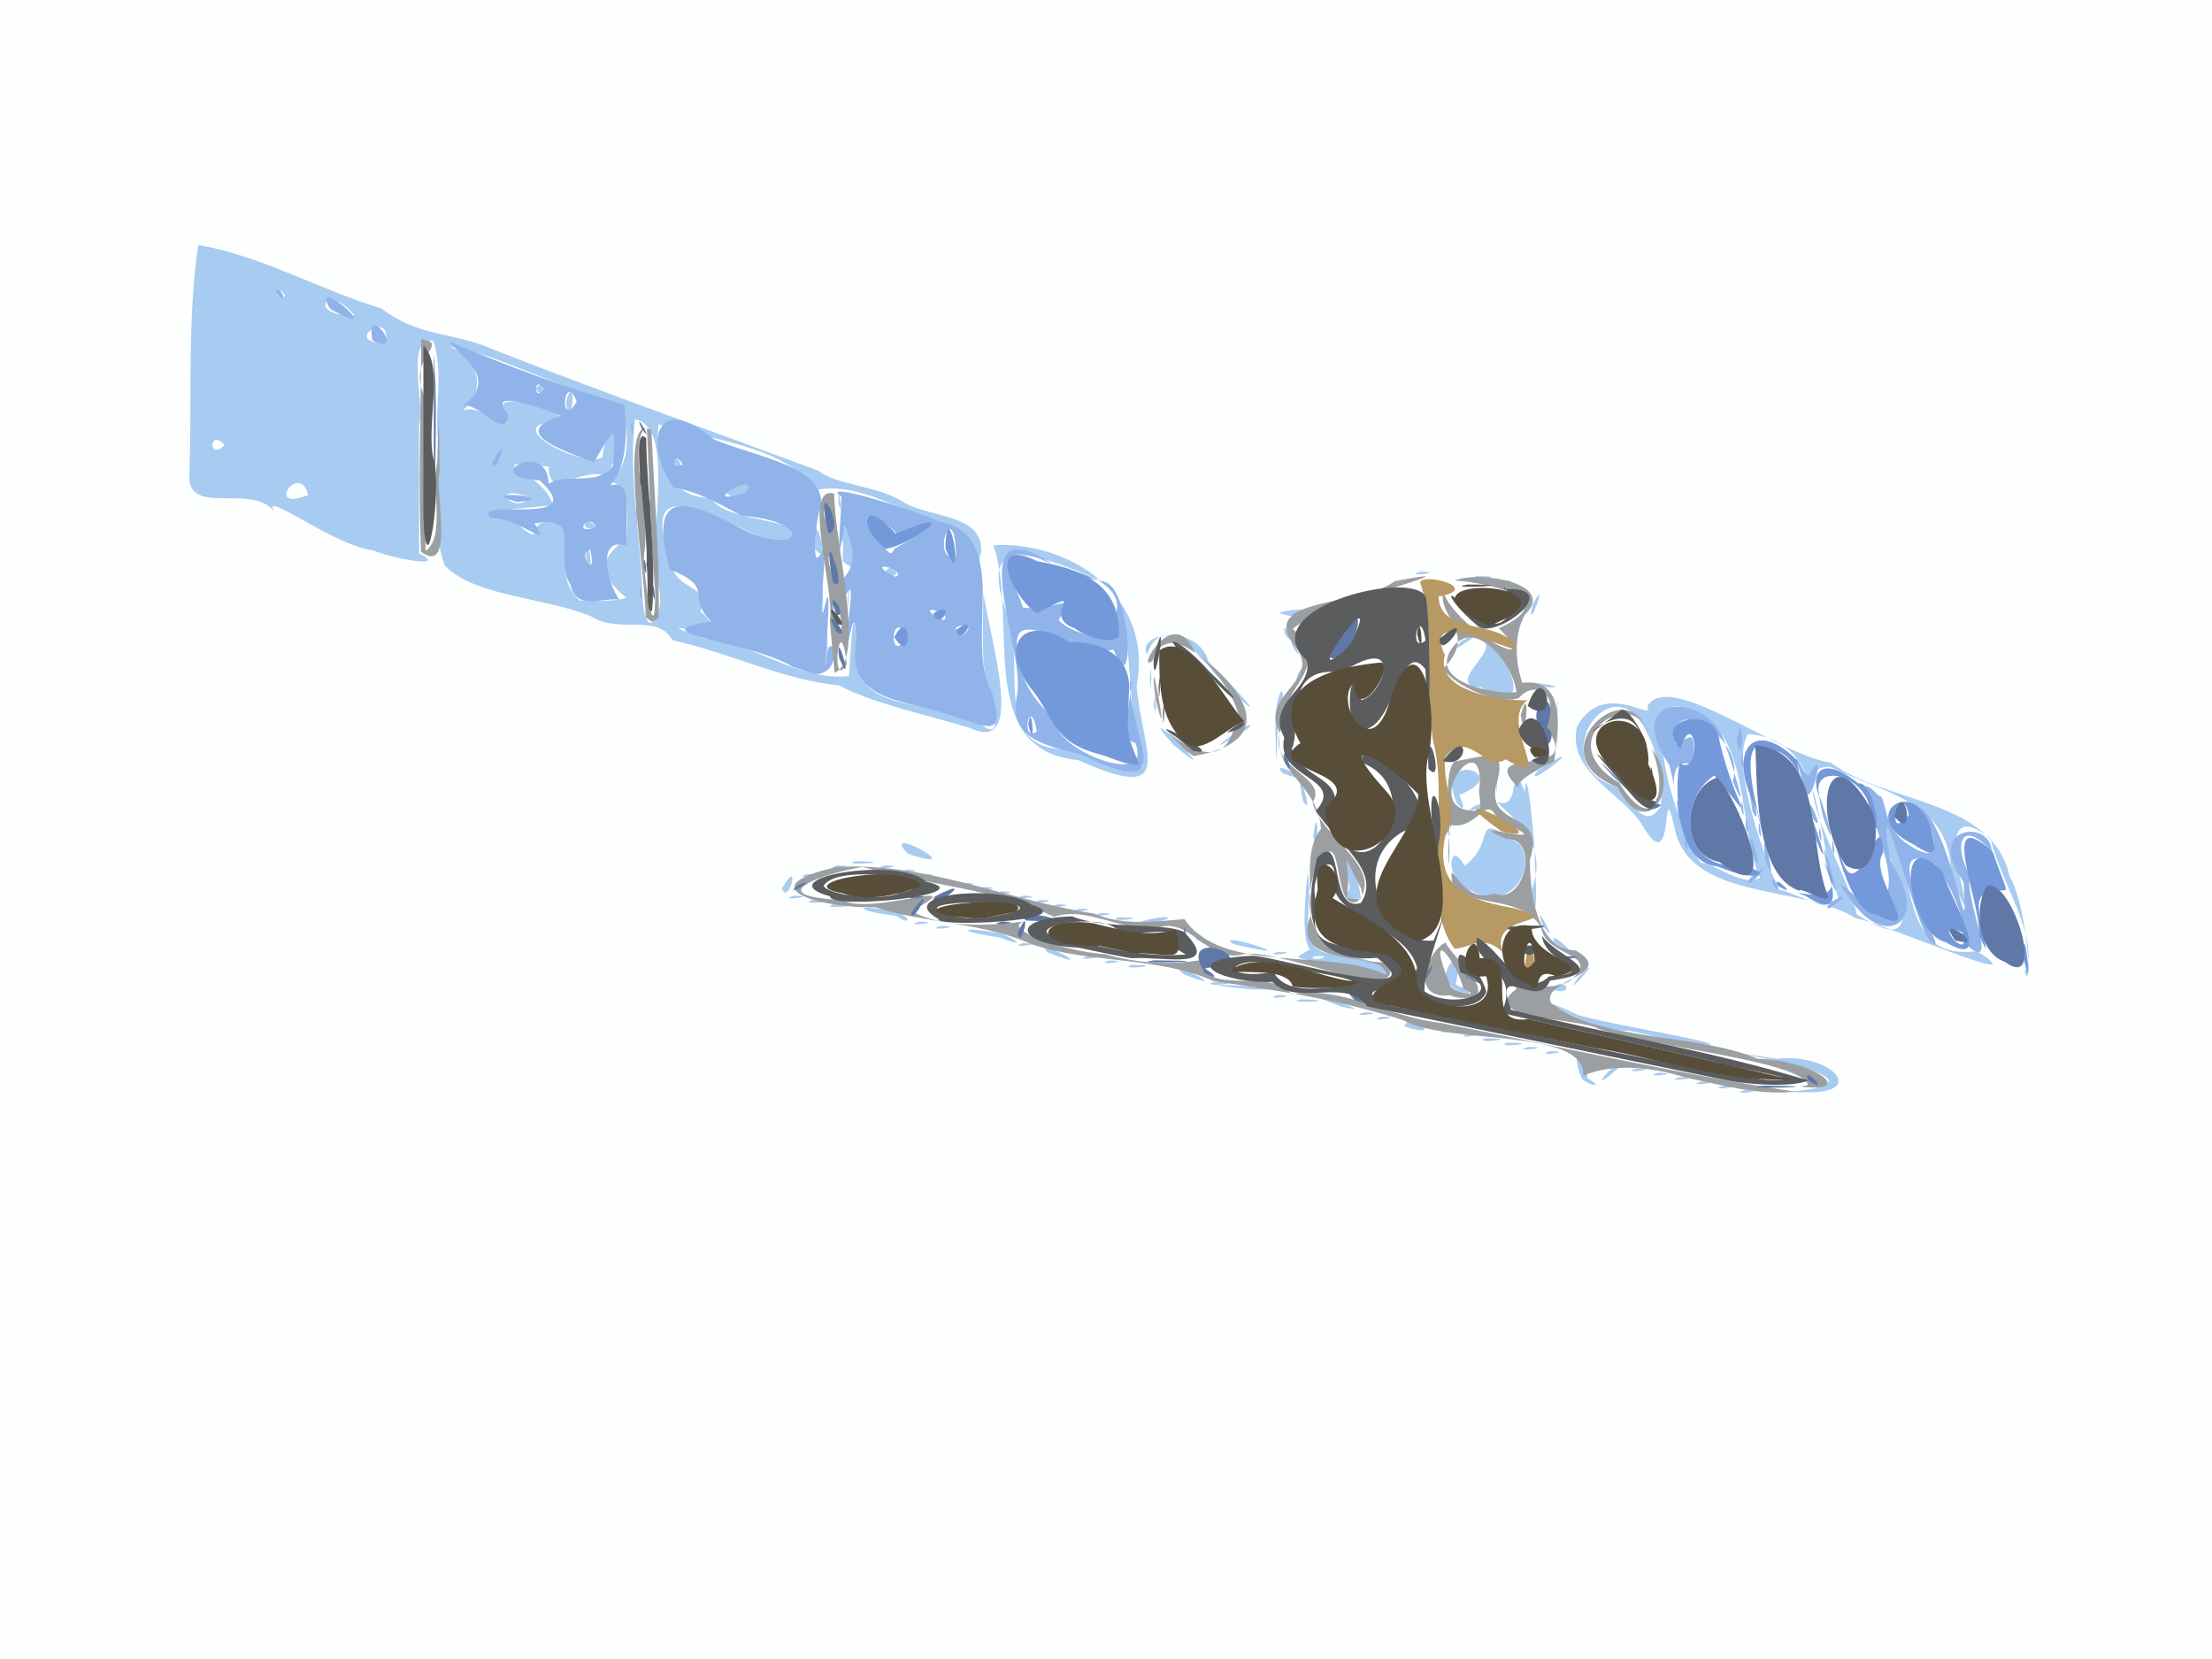
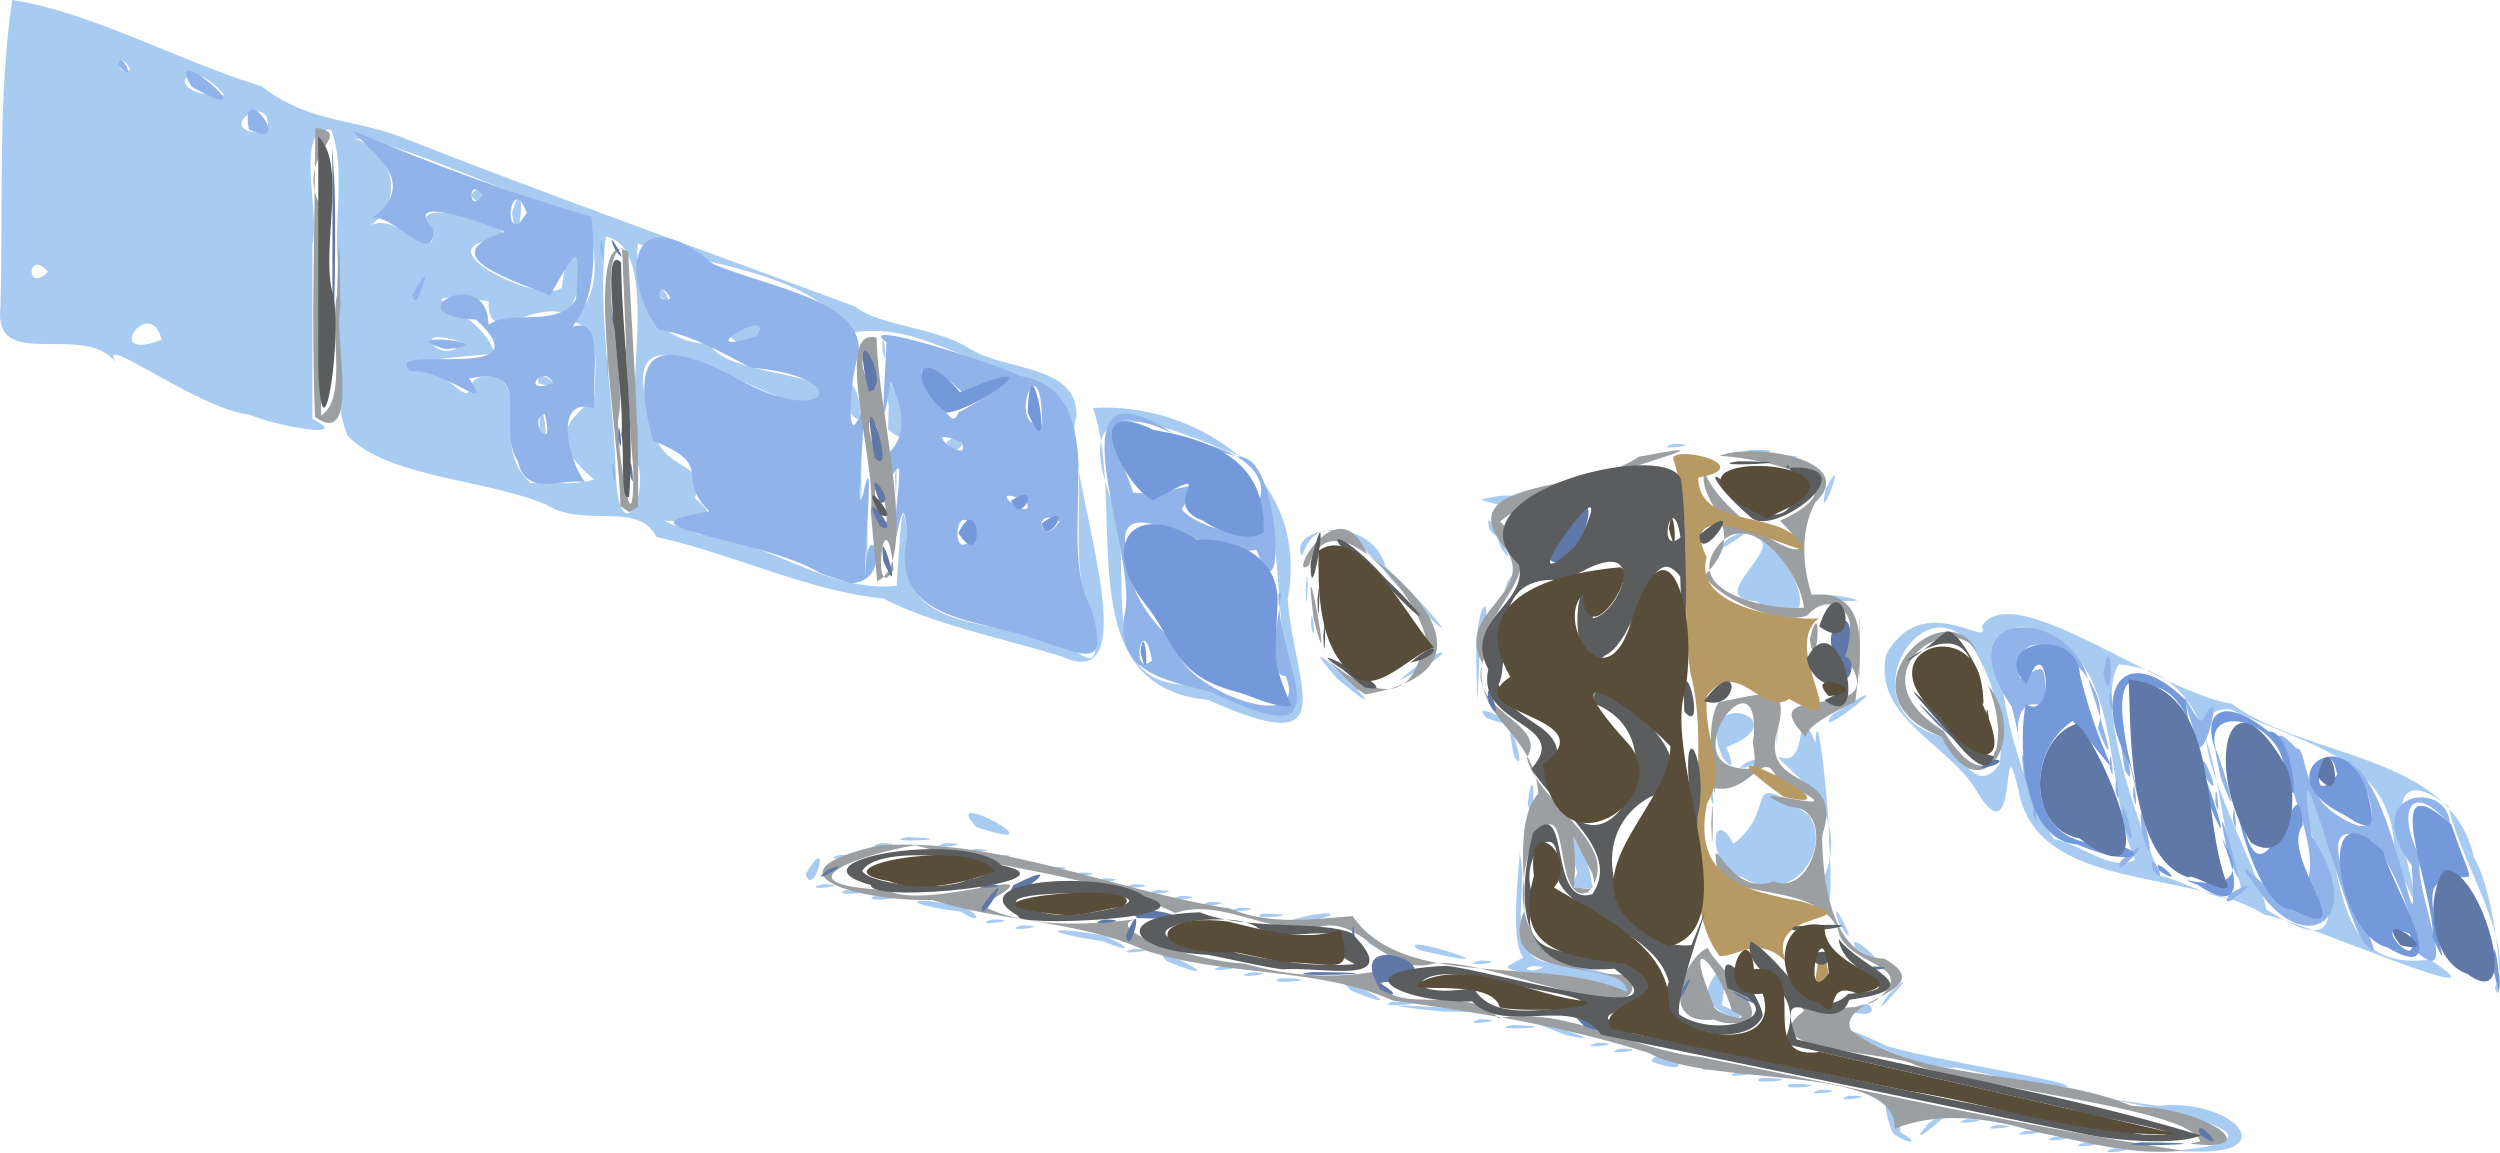
- <svg xmlns="http://www.w3.org/2000/svg" version="1.1" id="svg1" width="163.84" height="122.88" viewBox="0 0 163.84 122.88">
+ <svg xmlns="http://www.w3.org/2000/svg" version="1.1" id="svg1" width="136.237" height="62.782" viewBox="0 0 136.237 62.782">
  <defs id="defs1" />
-   <g id="g1">
+   <g id="g1" transform="translate(-14.0171,-18.15609)">
    <g id="g2">
-       <path style="fill:#fdfefe" d="M 0,61.44 C 0,40.96 0,20.48 0,0 c 54.613,0 109.227,0 163.84,0 0,40.96 0,81.92 0,122.88 -54.613,0 -109.227,0 -163.84,0 C 0,102.4 0,81.92 0,61.44 Z m 136.045,18.904 c -0.595,-2.59 -10.786,-2.579 -14.387,-4.09 -4.618,-0.326 -9.03,-1.982 -3.922,-4.946 -0.982,-1.377 -4,-1.899 -3.85,-4.555 0.375,-2.859 -1.857,-8.27 -0.175,-9.473 2.979,0.278 1.435,-3.693 1.809,-5.482 -1.895,-1.481 -3.976,-2.063 -3.146,-5.739 3.202,-0.975 0.406,-3.465 -1.712,-3.299 -2.665,0.255 -4.374,-0.312 -6.632,-0.1 -3.109,0.804 -6.022,2.805 -9.311,2.505 1.357,2.537 2.316,5.175 -0.318,6.779 -0.915,4.138 1.702,5.392 2.764,8.618 0.305,1.818 -0.747,4.24 -0.336,6.567 -1.612,2.545 3.394,4.789 -0.408,3.599 C 94.061,69.267 90.001,70.574 88.507,68.853 87.455,66.713 84.201,68.66 82.241,67.777 75.989,66.492 69.734,64.711 63.485,63.736 c -1.163,0.394 -8.097,1.486 -4.365,2.808 5.894,1.302 12.077,1.909 17.662,3.673 2.851,1.267 6.294,0.768 9.514,1.462 4.053,1.56 8.963,2.079 13.036,2.834 5.443,2.293 11.403,2.245 17.158,3.796 0.264,3.678 3.347,-0.141 5.826,1.177 4.33,0.959 8.967,2.052 13.29,1.214 l 0.317,-0.259 z m -29.152,-8.488 c -1.048,-3.507 2.232,-0.988 0,0 z m 0.958,-8.307 c -2.96,-4.432 4.868,-2.333 1.28,-0.039 -0.75,0.445 -0.959,1.713 -1.28,0.039 z m 0.424,-4.19 c 0.508,-3.962 2.297,2.041 0,0 z m 2.715,0.095 c -1.023,-5.453 2.66,-1.358 0.129,0.414 l -0.122,-0.391 z m -3.577,-9.427 c -1.339,-4.471 6.129,-1.36 0.321,0.184 l -0.321,-0.184 z m 43.439,22.018 c -1.369,-3.362 -1.169,-8.081 -4.023,-10.577 -8.3,-3.534 -16.448,-7.567 -25.01,-10.367 1.351,4.941 -1.878,-2.505 -4.349,2.276 -2.287,2.143 1.171,4.473 2.622,6.134 2.128,3.647 3.621,2.269 3.61,0.566 -0.036,5.24 6.046,4.968 9.672,6.718 5.922,1.183 11.602,4.813 17.479,5.251 z M 69.046,63.297 c -4.152,-2.628 -1.931,1.473 0,0 z m 15.937,-6.121 c -1.466,-5.796 0.898,-15.319 -7.239,-15.988 -8.137,-4.758 -1.711,7.894 -2.601,11.655 -0.327,3.276 7.594,4.487 9.84,4.333 z m 5.028,-1.693 c 4.836,-1.052 2.079,-4.526 -0.293,-6.247 -0.919,-2.644 -5.807,-3.437 -4.659,0.221 0.296,2.584 1.013,8.566 4.952,6.027 z M 74.057,54.117 C 72.899,49.445 74.691,42.004 71.33,38.817 67.819,37.819 64.538,35.563 60.853,35.52 59.219,33.602 55.776,33.424 53.443,32.183 46.618,29.956 40.038,27.066 33.264,24.666 29.229,24.369 24.827,20.834 20.429,19.929 c -2.659,-1.118 -7.222,-3.647 -6.091,1.336 -0.038,5.049 -0.651,10.304 -0.08,15.244 1.34,-0.481 8.131,2.437 5.582,0.908 2.995,1.039 7.654,4.127 11.223,4.069 2.145,-0.122 4.489,2.816 8.552,2.961 3.112,0.626 6.108,2.495 9.347,1.775 1.721,2.811 6.758,2.231 9.707,3.831 2.414,0.903 4.355,0.539 6.389,1.966 2.991,0.492 6.163,2.322 8.999,2.098 z M 21.68,36.899 c -2.543,-2.116 3.813,-0.149 0,0 z m -6,-3.939 c 1.178,-1.288 1.228,1.252 0,0 z" id="path10" />
      <path style="fill:#a7cbf1" d="m 129.22,80.741 c 2.033,0.04 -1.448,0.422 0,0 z m 4.927,-0.077 c 6.358,-1.214 -13.186,-3.764 -2.532,-2.244 4.042,-0.452 6.88,2.664 1.941,2.484 -1.887,-0.002 -0.247,-0.087 0.591,-0.24 z M 127.62,80.421 c 2.033,0.04 -1.448,0.422 0,0 z m -10.466,-0.541 c -0.965,-2.463 0.248,-1.817 0.44,-0.006 1.29,0.717 0.142,0.568 -0.44,0.006 z m 8.866,0.221 c 2.033,0.04 -1.448,0.422 0,0 z m -6.893,-0.741 c 3.36,-2.4 -2.043,2.318 0,0 z m 5.293,0.421 c 2.033,0.04 -1.448,0.422 0,0 z m -1.6,-0.32 c 2.033,0.04 -1.448,0.422 0,0 z m -1.6,-0.32 c 2.033,0.04 -1.448,0.422 0,0 z m -6.4,-1.28 c 2.033,0.04 -1.448,0.422 0,0 z m -1.6,-0.32 c 2.033,0.04 -1.448,0.422 0,0 z m -1.62,-0.313 c 3.037,0.007 -1.048,0.43 0,0 z m 9.04,-0.892 c -2.689,0.226 -8.761,-3.548 -3.749,-1.155 2.692,0.787 10.07,1.898 9.81,2.204 -2.046,-0.089 -4.059,-0.648 -6.061,-1.049 z M 110,76.908 c 3.037,0.007 -1.048,0.43 0,0 z m -1.26,-0.327 c 2.033,0.04 -1.448,0.422 0,0 z m -4.724,-0.562 c 0.303,-1.161 3.19,1.062 0,0 z m 3.124,0.242 c 2.033,0.04 -1.448,0.422 0,0 z m -4.8,-0.96 c 2.033,0.04 -1.448,0.422 0,0 z m -1.28,-0.32 c 2.033,0.04 -1.448,0.422 0,0 z m -1.7,-0.421 c -5.451,-2.051 3.851,0.853 0,0 z m -2.954,-0.542 c 3.619,0.106 -1.793,0.352 0,0 z m -1.746,-0.317 c 2.033,0.04 -1.448,0.422 0,0 z m -2.02,-0.421 c -7.872,-0.805 6.617,0.153 0,0 z M 107.28,72.829 c -0.917,-0.401 1.239,-3.67 0.56,0.099 2.18,0.915 0.214,0.909 -0.56,-0.099 z m 7.6,0.421 c 1.184,-1.099 1.825,0.684 0,0 z M 89.84,72.748 c 3.037,0.007 -1.048,0.43 0,0 z M 116.96,72.32 c 2.407,-2.329 -1.659,2.28 0,0 z m -29.28,-0.16 c -1.864,-1.551 4.279,1.695 0,0 z m 11.04,-0.636 c -3.022,-0.728 -3.027,-0.432 -1.696,-1.188 -0.869,-1.145 -0.006,-6.106 -0.237,-5.767 0.683,1.987 -1.052,5.979 1.923,6.065 3.066,0.014 6.771,2.581 1.297,1.179 L 98.72,71.524 Z m -0.567,-0.677 c -1.533,-0.19 -0.887,0.505 0,0 z m 51.818,1.154 c 1.214,-2.396 -1.846,-6.756 -2.526,-9.896 -6.037,-4.701 0.912,11.285 -2.944,2.862 0.178,-5.562 -4.941,-6.191 -8.904,-8.152 -3.8,-0.352 1.403,8.122 1.927,10.901 6.722,4.36 1.202,-5.179 2.217,-6.716 2.342,3.344 0.766,10.242 6.692,9.449 4.891,3.157 -7.225,-2.213 -8.992,-2.432 -3.954,-2.551 -12.447,-1.202 -13.43,-6.812 -1.013,-4.29 0.111,4.26 -2.377,-0.112 -1.551,-2.426 -5.565,-3.9 -4.833,-7.255 1.967,-3.653 5.821,-0.212 5.214,-1.542 1.639,-2.741 9.786,3.678 13.605,4.2 4.05,3.028 11.979,2.688 13.223,8.406 1.317,2.238 1.734,8.776 1.13,7.098 z m -13.907,-5.79 c -1.685,-4.25 -0.61,-11.343 -6.579,-11.851 -1.299,1.98 0.929,8.499 2.266,11.533 1.112,0.122 4.913,2.472 4.314,0.318 z m -5.703,-1.188 c -1.823,-4.143 -0.447,-11.773 -6.129,-12.719 -2.735,8.83e-4 0.016,9.215 1.712,11.581 1.389,0.203 3.021,1.785 4.417,1.138 z m -7.376,-5.232 c 0.298,-1.986 -0.317,-4.812 -1.599,-6.54 -2.746,-3.345 -6.762,3.63 -1.613,5.026 1.007,0.685 1.881,3.388 3.212,1.515 z M 83.76,71.468 c 3.037,0.007 -1.048,0.43 0,0 z m -1.58,-0.327 c 2.033,0.04 -1.448,0.422 0,0 z m -4.561,-0.592 c -1.47,-1.391 4.374,1.717 0,0 z m 2.961,0.272 c 2.033,0.04 -1.448,0.422 0,0 z m 14.08,-0.32 c 2.033,0.04 -1.448,0.422 0,0 z m -3.3,-0.572 c -1.759,-1.144 6.528,1.531 0,-2.5e-5 z m 23.799,-0.089 c -0.752,-1.394 2.812,1.949 0,0 z m -39.379,0.021 c 2.033,0.04 -1.448,0.422 0,0 z M 88.634,69.592 c -1.687,-2.135 3.316,2.008 0,0 z M 74.08,69.44 c -3.299,-0.463 -3.205,-0.889 0.115,-0.292 1.184,0.505 1.81,1.066 -0.115,0.292 z m 40.16,-0.96 c -0.785,-2.271 1.521,2.296 0,0 z m -44.54,0.101 c 2.033,0.04 -1.448,0.422 0,0 z m -1.6,-0.32 c 2.033,0.04 -1.448,0.422 0,0 z m 16.087,0.101 c 2.673,-0.854 3.479,-0.234 0.118,0.107 z M 66.4,67.84 c -3.47,-0.416 -3.012,-0.999 0.19,-0.207 0.914,0.397 0.815,0.915 -0.19,0.207 z m 16.4,0.108 c 3.037,0.007 -1.048,0.43 0,0 z m -1.26,-0.327 c 2.033,0.04 -1.448,0.422 0,0 z m -1.6,-0.32 c 2.033,0.04 -1.448,0.422 0,0 z m -18.26,-0.313 c 3.037,0.007 -1.048,0.43 0,0 z m 16.66,-0.007 c 2.033,0.04 -1.448,0.422 0,0 z m 35.121,-1.112 c 1.488,-3.796 -2.239,-5.805 -2.544,-6.491 1.883,0.848 0.733,-3.833 2.034,-0.736 0.098,-2.764 0.803,4.177 0.736,5.415 0.099,0.635 0.203,5.283 -0.226,1.812 z m -53.381,0.799 c 3.037,0.007 -1.048,0.43 0,0 z m 16.98,-0.007 c 2.033,0.04 -1.448,0.422 0,0 z m -18.24,-0.32 c 2.033,0.04 -1.448,0.422 0,0 z m 16.96,0 c 2.033,0.04 -1.448,0.422 0,0 z m 24.2,-0.615 c -1.139,-3.512 0.504,-1.946 0.82,0.834 -0.804,-0.07 -1.362,0.362 -0.82,-0.834 z m -42.06,0.068 c 1.5,-2.527 0.439,1.422 0,0 z m 16.26,0.227 c 2.033,0.04 -1.448,0.422 0,0 z m 34.794,-0.06 c -2.059,-0.587 -1.675,-4.073 -0.501,-1.822 2.577,-1.912 0.256,-4.234 4.114,-1.568 1.298,1.874 -0.893,5.088 -3.613,3.39 z M 72.9,65.701 c 2.033,0.04 -1.448,0.422 0,0 z m -1.94,-0.313 c 3.037,0.007 -1.048,0.43 0,0 z M 59.78,64.741 c 2.033,0.04 -1.448,0.422 0,0 z m 8.64,0 c 2.033,0.04 -1.448,0.422 0,0 z m -1.28,-0.32 c 2.033,0.04 -1.448,0.422 0,0 z m -5.12,-0.32 c 2.033,0.04 -1.448,0.422 0,0 z m 3.52,0 c 2.033,0.04 -1.448,0.422 0,0 z m -2.094,-0.323 c 3.619,0.106 -1.793,0.352 0,0 z m 3.791,-0.544 c -2.25,-2.373 4.98,1.632 0,0 z m 30.026,-1.293 c 0.426,-3.004 0.401,1.616 0,0 z m 9.963,-0.368 c -0.016,-1.889 0.366,1.499 0,0 z M 108.8,60.034 c 0.831,-0.899 1.911,-0.297 0,0 z M 96.52,59.348 c -0.803,-3.919 0.961,1.561 0,0 z m 11.384,0.108 c -1.845,-4.047 4.433,-2.197 0.185,-0.584 0.11,0.255 0.666,1.658 -0.185,0.584 z m 2.903,-1.856 c 0.103,-4.479 0.088,4.252 0,0 z M 79.853,56.297 c -7.744,-0.726 -4.375,-10.493 -6.276,-15.907 5.278,-0.345 11.919,3.457 10.612,10.419 0.39,4.916 3.156,8.84 -4.336,5.488 z m 4.807,0.076 c -1.502,-4.035 -0.316,-10.044 -2.709,-13.223 -4.103,-1.592 -10.144,-4.676 -7.213,2.673 1.125,3.411 -1.178,9.626 4.067,9.655 1.445,0.132 6.089,2.783 5.855,0.895 z m 10.389,0.919 c -1.341,-1.35 3.331,1.223 0,0 z M 113.92,57.054 c 4.725,-3.022 -1.533,1.892 0,0 z M 86.865,55.12 c -3.504,-4.067 4.78,4.003 0,0 z m 7.598,-1.081 c -0.035,-3.399 1.123,-4.028 0.191,-0.285 -0.127,2.311 -0.116,3.978 -0.191,0.285 z M 90.248,55.259 c 2.414,-2.157 3.845,-1.985 0,0 z m 25.054,-1.819 c 0.089,-5.935 0.104,5.849 0,0.032 z m -43.462,0.474 c -3.193,-0.973 -7.056,-1.765 -9.69,-3.144 -4.124,-0.402 -8.213,-2.453 -12.35,-3.352 -1.055,-2.017 -3.949,-0.436 -6.009,-1.761 -3.393,-1.416 -8.607,-1.464 -10.831,-3.751 -1.064,-2.592 -0.24,-6.258 -0.524,-9.309 -0.251,-2.405 0.442,-5.204 -0.368,-7.375 -2.07,-0.161 -0.577,4.459 -1.028,6.241 0,3.173 0,6.346 0,9.518 2.339,1.207 -2.19,0.336 -3.395,-0.22 C 24.731,40.437 19.271,36.165 20.32,37.898 18.596,35.656 13.634,38.482 14.041,34.917 14.204,29.366 13.887,23.529 14.683,18.156 c 4.345,0.664 9.115,3.353 13.588,4.698 2.678,2.098 5.158,1.707 8.064,2.952 8.059,3.162 16.187,6.047 24.301,9.065 1.327,1.068 4.262,1.087 6.141,2.236 1.921,1.293 6.033,0.86 5.903,3.768 -0.993,2.123 4.397,15.527 -0.841,13.038 z m 1.71,-2.142 c -2.08,-3.92 1.419,-11.845 -3.847,-13.112 -3.172,-0.768 -6.166,-3.114 -9.515,-2.311 -1.424,-3.365 -9.028,-4.026 -11.414,-4.928 -0.313,3.427 1.356,5.47 3.925,5.473 0.859,1.957 8.578,1.485 5.453,3.402 -3.449,-0.537 -11.196,-6.563 -8.552,0.964 0.244,2.724 3.103,1.853 2.281,4.031 3.267,2.761 -5.178,0.074 0.298,2.003 3.733,0.313 6.916,3.179 10.701,2.786 0.176,-2.339 0.312,-6.442 0.643,-1.793 -0.548,4.801 6.272,3.443 9.174,5.398 1.785,1.315 0.587,-1.659 0.853,-1.914 z M 61.216,48 c 0.107,-5.048 0.108,4.919 0,0.122 z m -0.329,-3.52 c 0.103,-4.479 0.088,4.252 0,0 z m 1.907,-0.32 c 0.134,-3.293 0.081,3.317 0,0 z m 2.806,-1.92 c 1.768,-1.183 0.526,1.468 0,0 z m -3.152,-1.978 c -0.776,-4.217 2.412,3.516 -0.036,1.292 0.012,-0.431 0.024,-0.861 0.036,-1.292 z m -2.135,0.347 c -0.22,-4.022 1.438,1.835 0,0 z m 1.792,-3.355 c -0.017,-1.888 0.366,1.499 0,0 z m -8.294,-0.768 c 3.169,-2.474 1.437,1.679 0,0 z m -3.892,-2.264 c 0.048,-1.078 1.121,1.199 0,0 z m -1.125,9.271 c -0.983,-3.346 1.438,-11.778 -1.759,-12.445 -0.521,4.18 0.46,8.779 0.543,13.087 0.214,3.877 1.735,1.234 1.216,-0.642 z m -2.395,0.785 c -3.157,-2.528 -0.647,-3.608 4e-6,-4.545 0.185,-2.826 0.106,-3.615 -1.329,-4.162 1.934,-1.103 1.415,-4.349 0.777,-5.729 -4.147,-0.864 -9.331,-3.831 -12.568,-4.14 1.584,0.386 3.18,2.882 0.96,4.738 1.3,-0.814 4.311,2.55 3.026,-0.124 -0.67,-1.297 4.353,-0.191 4.35,0.888 -5.272,0.07 1.802,3.628 3.008,2.638 0.694,-4.879 1.712,0.731 0.053,1.346 -1.948,-0.48 -4.049,1.897 -4.036,-0.626 -5.609,-0.585 -0.32,0.275 0.32,2.88 -1.612,0.105 -7.577,0.633 -3.228,0.81 3.185,2.987 0.633,-0.071 3.486,0.482 1.534,1.287 -0.398,3.824 1.724,5.748 1.14,-0.062 2.357,0.156 3.457,-0.203 z m -2.977,-2.802 c -0.034,-3.2 0.762,2.256 0,0 z m -0.063,-2.434 c -0.225,-1.171 1.91,0.637 0,0 z m -1.44,-9.28 c 0.854,-2.852 0.421,2.945 0,0 z m -2.24,-0.96 c 0.818,-1.148 0.818,1.148 0,0 z m -0.467,8.021 c -3.197,-1.134 -1.094,1.453 0,0 z M 22.826,36.666 c -0.631,-2.523 -3.318,1.314 -3e-6,0 z M 36.922,34.063 c 0.791,-1.729 -1.254,1.592 0,0 z M 16.64,32.96 c -1.178,-1.288 -1.228,1.252 0,0 z m 11.925,-7.551 c 0.563,-2.658 -3.398,0.033 0,0 z m -2.325,-2.065 c -2.016,-2.517 -3.609,0.109 0,0 z M 21.12,21.939 c -0.676,-1.271 -0.944,0.438 0,0 z m 64.345,30.354 c -0.017,-1.888 0.366,1.499 0,0 z m 4.419,-2.498 c -1.155,-1.561 -3.91,-4.419 -4.911,-1.325 -0.884,-1.596 3.747,-2.377 4.551,0.573 2.579,2.441 5.175,5.674 0.359,0.752 z m 19.819,1.121 c -2.934,-0.13 1.741,-2.987 -0.042,-3.467 2.092,0.752 4.235,5.94 0.042,3.467 z m 4.377,-0.036 c -2.996,-0.82 3.659,0.216 0,0 z m -28.909,-0.64 c 0.194,-2.373 0.066,2.427 0,0 z m 11.01,-0.414 c 1.022,-1.476 -0.7,1.827 0,0 z m -0.32,-1.732 c -0.771,-1.738 1.084,1.41 0,0 z M 108.232,47.496 c 3.225,-1.764 -2.088,1.899 0,0 z M 95.187,47.019 c -0.391,-1.605 1.042,1.219 0,0 z m -0.466,-1.636 c 3.11,-0.82 2.402,0.925 0,0 z m 18.793,-0.608 c 1.366,-2.503 -0.567,2.622 0,0 z M 111.3,42.981 c 2.033,0.04 -1.448,0.422 0,0 z m -1.94,-0.313 c 3.037,0.007 -1.048,0.43 0,0 z m -4.14,-0.327 c 2.033,0.04 -1.448,0.422 0,0 z" id="path9" />
      <path style="fill:#90b3e9" d="m 145.804,70.119 c -0.264,-1.968 -1.252,-4.542 -2.44,-6.06 -5.152,-2.798 1.906,8.14 -0.53,5.476 -1.145,-1.602 -4.001,-13.367 -2.842,-5.797 3.126,4.637 -0.403,6.701 -2.953,2.848 -3.082,-4.069 5.301,5.438 2.722,-0.494 0.998,-2.162 -3.544,-10.267 -0.603,-7.15 0.565,-0.098 0.225,2.107 1.953,3.452 4.068,2.881 1.184,-3.207 0.839,-2.744 2.609,1.05 3.937,12.345 3.492,5.667 -3.01,-4.146 2.063,-4.711 2.076,-2.23 -2.159,-2.494 -2.943,-0.705 -1.594,1.829 -0.497,1.466 2.235,7.135 -0.121,5.202 z M 135.52,66.88 c 2.574,-1.529 -0.922,1.43 0,0 z m -0.111,-2.289 c -1.217,-5.542 1.723,4.933 0,0 z m -4.062,0.988 c -0.391,-1.605 1.042,1.219 0,0 z M 129.6,65.066 c 2.611,-2.256 -0.689,1.47 0,0 z m 1.16,-1.426 c -0.483,-3.834 1.114,3.217 0,0 z m -0.977,-0.463 c -0.515,-3.353 1.103,2.691 0,0 z m 5.922,-0.324 c -0.016,-1.889 0.366,1.499 0,0 z m -10.88,-0.32 c -0.016,-1.889 0.366,1.499 0,0 z m 9.92,-0.64 c -0.016,-1.889 0.366,1.499 0,0 z m -4.48,-0.32 c -0.016,-1.889 0.366,1.499 0,0 z m 4.801,-0.96 c -1.21,-5.1 1.692,4.478 0,0 z m -5.761,0.64 c -0.016,-1.889 0.366,1.499 0,0 z M 124.32,60.48 c -0.521,-3.903 1.126,3.168 0,0 z m 9.96,0.148 c -0.833,-2.891 1.13,1.585 0,0 z m -4.475,-0.535 c -0.875,-5.194 0.986,2.023 0,0 z m -0.82,-0.119 c -0.016,-1.889 0.366,1.499 0,0 z m -0.655,-2.132 c 1.116,-3.043 -4.83,-6.886 -4.224,-2.728 1.535,-0.799 1.263,-0.885 1.424,1.582 -2.82,-1.19 -0.667,4.877 -1.88,-0.025 -3.798,-5.563 3.242,-5.5 4.207,-1.346 0.097,0.24 1.994,6.193 0.473,2.517 z m 5.459,0.878 c -1.602,-5.163 -0.089,-0.762 0.262,-1.341 1.298,-2.469 0.09,2.392 -0.262,1.341 z M 80,55.854 c -2.587,-0.636 -5.364,-1.116 -4.656,-4.455 0.602,-3.413 -4.333,-14.143 2.644,-9.601 -5.282,-2.423 -2.687,1.495 -2.228,3.196 2.443,0.342 4.164,-1.448 2.65,0.922 1.146,1.354 6.016,2.094 3.891,0.164 2.56,-3.684 -7.151,-4.584 -0.415,-2.943 1.885,0.545 2.232,9.196 0.597,4.98 -2.635,0.599 -7.827,-3.714 -7.094,0.123 0.057,2.156 1.589,4.225 2.857,4.995 -0.7,2.026 7.319,5.401 5.831,1.758 -1.413,0.084 0.197,-5.448 -0.401,-4.424 0.062,4.259 3.901,8.925 -3.676,5.285 z m -3.205,-1.694 c -0.494,-2.871 -1.269,0.986 0,0 z m 52.19,2.293 c -0.016,-1.889 0.366,1.499 0,0 z M 128.64,54.88 c 0.498,-3.051 0.554,2.433 0,0 z M 70.72,53.085 c -3.227,-1.263 -8.215,-0.928 -7.278,-5.611 -0.167,-4.367 -0.965,3.726 -0.568,-1.768 0.535,-4.548 -0.578,0.483 -0.451,-2.828 1.364,-1.327 0.455,-3.128 0.127,-3.915 -0.668,4.131 -0.282,-0.349 -0.224,-2.154 -1.835,-1.314 5.39,0.975 7.281,1.822 5.43,1.001 1.742,8.946 3.879,12.681 0.95,3.38 -0.247,2.558 -2.765,1.773 z m -3.52,-5.885 c -1.191,-2.438 -1.483,2.292 0,0 z m 4.56,-0.644 c -1.592,-0.868 -0.99,1.602 0,0 z m -1.84,-1.116 c -2.665,-1.062 0.704,1.447 0,0 z m -3.52,-3.2 c -2.665,-1.062 0.704,1.447 0,0 z m 4.413,-0.96 c -0.049,-4.842 -2.008,0.325 0,0 z m -4.573,-0.64 c 2.193,-1.156 4.141,-2.74 0.278,-1.032 -2.323,-2.391 -3.274,-1.342 -1.059,0.806 0.165,0.265 0.539,0.965 0.781,0.226 z m -7.52,8.748 c -3.353,-1.997 -11.747,-2.45 -6.05,-3.362 -1.944,-1.941 0.428,-2.449 -3.07,-3.856 -1.485,-5.537 0.621,-5.589 5.101,-3.114 4.552,2.328 5.895,-0.389 0.219,-0.868 -1.93,-1.025 -3.347,-1.807 -5.033,-2.076 -2.202,-3.127 -1.428,-7.245 2.995,-3.567 3.124,1.329 8.33,1.981 7.918,4.972 -0.497,1.216 -0.754,5.927 0.295,2.663 0.07,1.038 -0.487,6.498 -0.055,4.943 0.693,-3.26 0.057,3.19 0.13,4.462 0.073,-4.053 1.736,0.246 -0.774,0.353 l -0.781,-0.24 -0.895,-0.31 z M 55.226,36.48 c 1.259,-1.836 -3.966,1.251 0,0 z m -4.666,-2.061 c -0.676,-1.271 -0.944,0.438 0,0 z m -8.32,8.869 c -1.256,-1.843 1.024,-5.283 -2.659,-4.505 1.44,2.091 -1.322,-0.556 -3.202,-0.391 -1.715,-1.669 7.577,0.822 3.579,-2.82 -4.674,-0.228 0.628,-3.125 0.682,0.269 1.263,-0.85 3.757,0.221 4.768,-1.368 0.242,-3.382 0.077,-2.752 -1.416,-0.232 -2.907,-1.079 -6.133,-2.273 -2.457,-3.44 -0.436,-0.219 -5.837,-2.298 -3.92,-0.154 0.088,2.251 -2.366,-1.09 -3.376,-0.547 2.89,-2.107 -0.322,-3.799 -0.96,-4.809 4.228,1.797 8.54,3.4 12.96,4.668 0.239,2.199 0.202,4.518 -1.023,5.994 1.733,-0.469 1.081,2.202 1.183,4.457 -2.312,-0.711 -1.357,2.958 -0.508,4.011 -1.431,-0.184 -3.19,0.838 -3.653,-1.133 z m 1.469,-2.566 c -1.059,0.258 0.605,2.378 0,0 z m 0.452,-1.682 c -0.532,-1.174 -1.862,0.68 0,0 z m -1.44,-9.28 c -0.771,-2.133 -1.314,1.079 -0.4,0.56 z m -2.4,-0.96 c -0.818,-1.148 -0.818,1.148 0,0 z m 7.065,15.173 c -0.017,-1.888 0.366,1.499 0,0 z m 1.305,-2.053 c 0.194,-2.373 0.066,2.427 0,0 z m -1.588,-4 c 0.172,-3.074 0.021,3.025 0,0 z m -8.788,-0.735 c -3.416,-0.981 3.65,-0.351 0,0 z m -1.835,-2.926 c 1.493,-2.789 0.108,1.311 0,0 z m 10.265,-2.446 c -0.017,-1.888 0.366,1.499 0,0 z M 27.584,25.216 c -0.592,-3.038 2.662,1.278 0,0 z M 24.45,22.88 c -1.667,-2.87 4.652,2.597 0,0 z M 20.48,21.741 c 0.048,-1.078 1.121,1.199 0,0 z" id="path8" />
      <path style="fill:#7499db" d="m 149.884,70.943 c -0.036,-3.608 0.793,3.761 0,0 z m -5.793,-1.169 c -2.745,-0.662 -3.962,-9.065 -0.188,-5.2 0.259,1.481 4.142,7.539 0.188,5.2 z m 1.253,-0.718 c -2.494,-1.068 0.798,2.487 0,0 z m 1.234,0.174 c 0.208,-2.244 -3.157,-9.906 1.021,-6.143 1.496,4.36 1.281,2.095 -0.752,3.258 -1.016,0.536 1.199,6.138 -0.268,2.885 z m 2.887,0.023 c -0.016,-1.889 0.366,1.499 0,0 z m -10.503,-1.519 c -2.289,0.028 -3.81,-8.649 -2.794,-5.033 1.255,5.991 3.116,-3.86 3.333,0.427 -1.307,1.762 3.445,6.635 -0.539,4.606 z M 133.76,66.373 c -2.412,-0.932 3.812,1.472 1.353,-2.502 -0.183,-0.334 2.285,4.889 -1.353,2.502 z m -2.078,-0.769 c -0.566,-1.058 1.76,1.108 0,0 z m -4.481,-1.43 c -3.237,-0.282 -3.134,-6.19 -2.787,-7.636 1.732,1.01 1.122,-4.387 0.044,-1.07 -2.176,-2.343 2.736,-3.251 2.907,-0.55 1.227,5.161 3.165,6.704 -0.392,2.523 -2.632,1.727 -2.419,6.328 1.026,6.654 3.38,0.05 3.028,1.667 -0.798,0.08 z m 2.898,-4.302 c -2.2,-4.027 -0.393,-6.902 3.008,-3.575 0.859,6.173 1.016,-0.513 -1.912,-0.747 -4.415,-2.74 2.422,14.651 -0.519,6.675 -0.192,-0.784 -0.385,-1.568 -0.577,-2.352 z m -0.62,3.316 c -0.803,-3.919 0.961,1.561 0,0 z m 4.94,-1.188 c -1.816,-6.408 2.083,4.924 0,0 z m 7.348,0.562 c -4.587,-2.196 0.43,-5.521 1.372,-0.722 0.233,1.081 0.336,1.901 -1.372,0.722 z m -0.384,-2.19 c -0.539,-2.82 -1.925,2.308 0,0 z m -2.856,-0.37 c -0.456,-3.205 -6.052,-3.818 -2.868,0.729 -2.16,-3.117 -1.128,-5.208 1.988,-2.705 1.44,-0.193 1.787,6.018 0.88,1.977 z M 81.44,55.868 c -3.564,-0.921 -3.3,-2.72 -5.083,-4.882 -2.366,-3.066 -0.697,-5.664 2.901,-3.423 2.4,-0.073 4.657,1.093 4.356,3.825 -0.064,2.836 -0.36,2.518 0.777,5.251 -1.033,0.053 -1.992,-0.503 -2.951,-0.772 z m -5.275,-2.188 c 0.256,-2.046 0.57,2.401 0,0 z m -9.925,-6.48 c 1.191,-2.438 1.483,2.292 0,0 z m 13.343,-0.67 c -2.622,-0.922 1.288,-3.289 -2.726,-1.12 -1.383,-0.492 -4.281,-5.909 0.015,-3.828 4.311,0.722 6.099,2.363 6.008,5.548 -0.669,0.652 -2.485,-0.001 -3.297,-0.599 z m -8.793,0.14 c 1.982,-1.411 0.167,1.493 0,0 z m -1.67,-1.231 c 1.768,-1.183 0.526,1.468 0,0 z m 0.905,-4.8 c 0.113,-4.688 1.617,3.821 0,0 z m -4.425,0 c -2.212,-1.705 -1.633,-3.909 0.737,-1.107 5.708,-2.411 0.719,1.06 -0.737,1.107 z" id="path7" />
      <path style="fill:#9b9fa2" d="m 124.969,79.841 c -2.709,-0.843 -5.479,-1.089 -7.697,-0.175 0.145,-3.589 -9.977,-2.221 -13.389,-4.122 -4.578,-1.459 -9.173,-2.193 -13.96,-2.862 -4.171,-1.872 -9.099,-1.274 -13.504,-2.739 -3.628,-1.64 -7.907,-1.546 -11.603,-2.743 -3.827,0.103 -9.59,-1.441 -2.896,-2.973 6.549,-0.431 12.713,2.459 19.12,3.439 2.213,0.963 4.712,0.55 6.688,0.414 2.863,4.145 10.424,2.063 14.95,4.122 -0.039,-1.929 -7.319,-0.273 -5.591,-4.42 0.014,-2.193 -0.442,-5.02 0.758,-6.384 -0.233,-3.374 -3.5,-4.015 -3.06,-7.129 -1.507,-2.785 2.935,-3.724 1.311,-6.158 -3.35,-3.999 4.51,-3.072 7.222,-5.064 7.467,-1.417 -5.7,1.713 -7.554,3.532 3.091,2.824 -1.019,4.378 -0.726,7.143 -1.686,3.171 3.479,3.681 2.186,5.724 0.574,2.516 5.459,4.908 3.329,7.331 -2.049,0.846 -0.788,-6.507 -3.129,-2.485 -1.429,4.617 0.793,6.949 5.363,6.993 1.692,3.525 -8.505,-1.346 -10.856,-0.565 -2.498,0.5 -3.729,-2.685 -6.043,-2.049 -2.565,0.526 -5.299,-1.628 -7.817,-0.76 -4.383,-2.094 -9.47,-2.379 -14.173,-3.694 -2.856,0.464 -7.813,2.145 -1.48,2.446 2.044,1.217 9.965,-1.867 5.102,0.822 2.194,1.228 5.597,1.114 8.313,0.774 -1.681,0.506 2.941,2.226 6.035,2.415 2.451,0.706 4.93,0.837 7.438,0.373 -0.433,2.855 4.789,0.517 6.346,2.586 3.921,-0.613 7.138,1.688 10.986,2.118 8.764,1.741 17.486,3.77 26.321,5.107 -2.74,0.301 -5.33,-0.493 -7.991,-1.017 z M 100.8,65.778 c -1.778,-3.407 -0.693,-2.136 -1.02,0.743 0.618,0.013 1.333,0.371 1.02,-0.743 z m 33.12,14.578 c -0.553,-1.792 -11.45,-2.773 -15.52,-4.149 -1.263,-0.798 -9.198,-0.668 -6.067,-2.966 -0.777,-0.753 2.549,0.387 3.957,-0.601 2.499,-2.024 -1.862,-1.786 -2.115,-3.885 -1.205,-2.222 -4.412,-1.7 -6.495,-2.717 -0.619,-3.635 0.404,1.169 2.995,0.145 2.202,0.906 3.455,-4.069 0.88,-4.054 -4.08,-1.743 5.147,1.128 -0.638,-1.394 -0.795,-2.097 -1.416,0.729 -3.456,0.378 0.101,1.427 -0.706,-3.526 0.236,-4.701 2.615,-0.473 3.993,-1.191 3.087,1.908 -0.554,3.041 3.775,1.639 2.532,5.36 0.002,2.373 0.486,6.678 3.395,6.72 3.166,1.809 -2.624,2.14 -1.832,3.891 3.769,2.921 10.618,2.167 15.311,4.133 4.263,0.125 7.407,2.596 3.169,2.053 l 0.4,-0.087 z M 109.587,58.303 c 0.357,-4.95 -4.639,1.773 -0.313,1.748 0.726,-0.07 0.124,-1.273 0.313,-1.748 z m -2.164,15.414 c -3.145,0.357 -1.615,-3.383 -0.345,-3.904 0.382,0.963 3.637,3.544 1.914,4.108 -0.528,-0.01 -1.063,0.053 -1.569,-0.203 z M 108.4,73.254 c -0.552,-2.198 -2.892,-4.966 -1.012,-0.343 -0.012,0.588 2.657,1.057 1.012,0.343 z m -1.126,-10.214 c 0.134,-3.293 0.081,3.317 0,0 z m 12.533,-4.74 c -6.377,-2.457 1.348,-9.194 2.322,-3.49 -0.488,-4.452 -7.772,-0.188 -2.204,3.169 2.617,4.168 3.746,0.627 2.411,-2.5 2.342,2.881 -0.392,7.085 -2.508,2.844 z m -7.363,0.02 c -3.45,-3.416 5.709,-0.177 1.77,-4.813 1.62,-1.444 -0.297,-3.437 -1.707,-1.811 -1.372,0.528 -4.553,-0.706 -5.62,-2.157 2.627,-2.649 -0.377,-3.774 8e-4,-5.7 1.107,2.95 7.694,6.286 4.133,2.696 5.437,-2.472 -2.389,-3.552 -3.281,-3.53 1.688,-0.763 7.686,0.165 5.195,2.541 -0.824,1.521 -0.694,3.486 -0.185,5.028 3.402,-0.367 2.618,3.65 2.372,5.825 -1.312,0.597 -2.734,1.4 -2.677,1.92 z m -0.124,-7.056 c -0.198,-2.018 -3.218,-5.909 -4.929,-3.012 -1.338,2.418 3.591,3.201 4.929,3.012 z m -25.297,3.536 c -2.668,-2.847 2.919,3.755 4.322,-0.667 2.146,-0.894 -4.488,-9.794 -6.004,-5.173 -1.263,0.975 1.582,-4.41 3.171,-0.609 3.594,2.521 6.442,6.518 -0.089,7.649 l -0.535,-0.352 -0.866,-0.848 z m -1.423,-2.96 c -0.703,-5.675 1.237,4.951 0,0 z M 112.64,52.979 c 0.743,-2.842 0.369,2.513 0,0 z M 61.465,46 c 0.381,-2.357 -2.11,-10.137 0.328,-9.435 -0.005,3.752 2.409,12.216 0.025,13.267 -0.118,-1.277 -0.235,-2.555 -0.353,-3.832 z m 1.25,3.2 c -0.501,-4.56 -1.259,2.165 0,0 z M 62.11,44.888 c -1.269,-1.286 0.909,4.557 0,0 z m -0.32,-3.52 c -1.313,-1.5 0.984,4.908 0,0 z m -0.325,-3.711 c -1.45,-0.435 1.147,3.901 0,0 z m -13.641,8.077 c -0.003,-3.42 -2.142,-15.553 0.429,-13.85 0.194,4.633 0.618,9.266 0.53,13.904 l -0.472,0.278 -0.486,-0.333 z m 0.704,-1.974 c -0.334,-4.023 -0.432,-8.061 -0.61,-12.093 -1.481,0.632 0.216,6.707 -0.17,9.12 -0.29,0.694 0.814,8.23 0.781,2.973 z M 31.184,40.874 c -0.215,-5.247 -0.003,-10.503 0.016,-15.754 2.22,0.31 -1.046,1.345 0.19,4.093 0.043,3.862 0.087,7.725 0.13,11.587 1.476,-0.971 0.425,-4.558 0.87,-6.597 0.107,-4.493 0.148,-2.543 0.174,0.773 -0.392,1.263 1.165,7.75 -1.38,5.898 z" id="path6" />
      <path style="fill:#b69963" d="m 112.96,71.52 c 0.358,-3.677 1.381,2.096 0,0 z m -5.229,-1.263 c -2.567,-3.295 -0.309,-10.744 -1.592,-15.41 -0.574,-3.778 0.194,-8.281 -0.955,-11.745 0.402,-0.68 4.584,0.505 1.376,1.079 0.052,3.004 4.903,1.581 5.76,3.908 -0.707,0.096 -7.091,-3.252 -5.298,0.437 -0.873,3.093 5.648,3.473 6.12,3.314 -2.252,1.718 2.318,6.716 -1.621,4.402 -1.5,1.002 -2.769,-2.357 -4.492,-0.16 -0.193,2.391 1.141,4.029 0.015,5.853 -0.851,4.078 2.087,4.787 5.174,5.352 4.085,1.233 -2.186,0.287 -0.858,3.304 -1.486,-1.521 -2.601,-0.298 -3.629,-0.334 z m 3.477,-8.688 c -6.063,-4.316 4.892,1.215 0,0 z" id="path5" />
      <path style="fill:#5f78a7" d="m 130.64,80.411 c 6.518,0.043 -2.66,0.324 0,0 z m 3.28,-0.411 c -0.501,-1.284 1.856,1.264 0,0 z m -33.581,-5.93 c -1.779,-1.769 2.392,0.972 0,0 z m 8.141,0.048 c 1.731,-1.18 1.496,0.348 0,0 z m 0.64,-1.477 c -2.233,-1.292 2.224,0.908 0,0 z m -19.878,-0.56 c -2.378,-3.785 5.294,-0.772 -0.104,-0.366 0.719,0.317 1.325,1.007 0.104,0.366 z m 16.538,-0.174 c 1.022,-1.476 -0.7,1.827 0,0 z M 148.48,71.231 c -1.901,-0.63 -2.365,-3.965 -1.294,-5.631 1.861,-0.55 4.479,7.986 1.294,5.631 z M 85.52,71.131 c 6.518,0.043 -2.66,0.324 0,0 z M 116.1,70.821 c 2.033,0.04 -1.448,0.422 0,0 z m 28.728,-1.161 c -1.733,-2.297 2.711,0.715 0,0 z M 87.705,69.253 c -0.017,-1.888 0.366,1.499 0,0 z M 75.374,69.142 c 1.138,-2.632 0.249,1.412 0,0 z m -1.194,-0.881 c 2.033,0.04 -1.448,0.422 0,0 z m 1.82,-0.078 c -1.35,-1.095 5.14,0.256 0,0 z m -8.48,-0.632 c 2.131,-2.822 -0.182,1.352 0,0 z M 69.234,66.4 c 3.717,-1.885 -0.916,1.555 0,0 z m -1.454,-0.059 c 2.033,0.04 -1.448,0.422 0,0 z M 133.28,65.974 c -3.504,-1.119 -3.109,-8.952 -3.274,-10.798 5.158,0.533 3.856,7.54 5.413,11.237 -0.039,0.589 -2.017,-0.727 -2.139,-0.44 z M 59.115,65.56 c 1.909,-0.757 -1.388,1.136 0,0 z M 127.36,63.852 c -3.035,-0.571 -2.692,-5.433 -0.191,-6.252 1.138,0.719 5.366,10.24 0.191,6.252 z m 9.331,0.228 c -2.541,-3.926 -1.351,-9.709 1.754,-4.402 0.98,1.385 0.548,5.85 -1.754,4.402 z m 3.627,-3.607 c 0.733,-3.201 1.688,2.134 0,0 z M 121.92,60.034 c 0.831,-0.899 1.911,-0.297 0,0 z m -2.42,-2.514 c -3.169,-3.415 3.52,3.337 0,0 z M 95.15,56.466 c -0.339,-2.16 1.014,1.75 0,0 z M 114.56,54.663 c -2.226,-2.248 1.217,-4.41 0.006,-0.733 0.846,0.304 -0.088,1.947 -0.006,0.733 z M 62.153,48.72 c -0.337,-2.723 1.231,2.867 0,0 z m 36.573,-0.96 c 3.527,-5.499 1.24,2.429 -0.339,0.821 0.113,-0.274 0.226,-0.548 0.339,-0.821 z M 61.973,46.827 c -1.437,-2.638 1.382,0.698 0,0 z m 0,-1.28 c -1.047,-2.529 1.023,0.153 0,0 z m -13.628,-1.573 c -0.017,-1.888 0.366,1.499 0,0 z m 13.335,-0.88 c -1.005,-5.65 1.35,1.417 0,0 z M 47.705,42.053 c -0.017,-1.888 0.366,1.499 0,0 z m 13.655,-2.556 c -1.199,-4.962 1.436,-0.132 0,0 z M 48.051,37.76 c 0.194,-2.373 0.066,2.427 0,0 z m -15.918,-6.08 c 0.022,-1.29 -0.054,-8.052 0.058,-4.283 0.217,2.071 -0.017,11.128 -0.058,8.974 0,-1.564 0,-3.127 0,-4.691 z m 15.252,3.973 c -0.017,-1.888 0.366,1.499 0,0 z M 47.541,31.774 c -0.771,-1.738 1.084,1.41 0,0 z" id="path4" />
      <path style="fill:#5a5c5d" d="m 124.48,79.317 c -7.734,-1.586 -15.467,-3.18 -23.2,-4.772 -1.514,-2.205 -5.206,0.076 -7.04,-1.817 -3.478,0.148 -7.504,-1.631 -1.447,-1.94 1.955,0.109 13.877,3.706 9.205,0.158 -5.113,0.458 -5.461,-3.318 -4.439,-7.414 2.089,-2.153 0.779,4.126 3.235,3.348 1.64,-2.408 -2.051,-4.652 -3.319,-6.844 2.244,-2.481 -3.072,-2.313 -2.352,-5.412 -1.418,-2.617 2.187,-3.555 1.668,-5.707 -4.292,-3.972 8.646,-7.001 8.853,-4.488 0.445,3.286 0.222,14.144 -0.064,5.14 -1.733,-2.258 -2.22,3.454 -4.125,4.324 -2.232,1.88 -1.491,-6.577 -0.627,-2.043 1.591,-0.305 3.328,-5.152 -1.459,-2.042 -4.553,-0.597 -2.92,4.194 -3.688,5.642 0.931,2.602 4.266,1.943 2.882,5.257 2.529,6.556 7.464,-2.121 2.4,-4.181 -0.989,-2.792 7.323,3.568 2.941,5.075 -4.148,2.399 -1.256,8.485 2.288,8.056 2.039,-5.104 -0.912,2.462 -0.675,3.779 2.165,1.465 6.512,-0.056 2.643,-1.419 -0.782,-3.172 1.767,0.306 1.92,1.467 -0.712,1.987 -6.344,1.009 -5.12,-1.796 -0.692,-2.956 -6.157,-3.815 -6.132,-6.123 0.399,-3.164 -2.263,-0.829 -1.223,1.536 -1.315,4.251 3.872,2.237 6.107,4.049 0.972,2.756 -4.536,1.657 -0.689,3.325 9.25,1.835 18.488,4.062 27.785,5.51 4.194,0.126 -2.58,-0.904 -3.865,-1.355 -5.245,-1.213 -10.495,-2.409 -15.744,-3.607 1.582,-3.254 -2.345,-3.642 -1.781,-5.584 1.951,1.146 3.394,4.709 5.32,2.88 3.982,-0.315 -0.351,-0.944 -0.519,-2.989 1.301,1.706 5.264,2.642 0.581,3.309 -0.894,2.314 -4.261,-1.657 -2.876,2.159 7.312,1.83 14.821,3.026 22.014,5.232 -1.145,0.523 -4.477,0.34 -6.424,-0.093 -1.012,-0.207 -2.023,-0.414 -3.035,-0.622 z M 99.947,73.002 c 1.664,-0.541 -4.136,-1.086 -5.461,-1.628 -3.616,-0.654 -4.274,1.301 -0.162,0.624 0.985,1.739 3.603,1.184 5.623,1.004 z m 0.159,-25.454 c 2.689,-5.537 -4.423,4.234 -0.297,0.414 l 0.239,-0.333 z m 5.489,-0.108 c -0.441,-2.829 -1.336,1.124 0,0 z M 79.84,70.189 c -4.451,-0.223 -5.275,-2.152 -0.433,-2.318 2.472,1.02 6.695,0.418 8.273,1.142 2.917,2.945 -1.472,1.805 -3.817,1.964 -1.347,-0.193 -2.681,-0.538 -4.023,-0.788 z m 7.426,0.177 c 0.06,-2.444 -2.56,-0.602 -4.671,-1.622 -1.289,-1.033 -6.193,-0.226 -4.84,0.518 3.329,0.734 6.643,1.706 10.086,1.438 L 87.486,70.495 Z M 112.64,70.171 c 2.258,-0.727 0.64,1.56 0,0 z m -0.819,-1.536 c 6.385,-0.374 -1.246,0.729 0,0 z M 69.52,68.073 c -3.54,-1.968 4.87,-2.581 6.88,-1.065 3.999,1.235 -7.345,1.694 -6.88,1.065 z m 5.2,-0.431 c 4.091,-1.079 -8.493,-1.073 -4.548,0.023 1.503,0.621 3.043,0.305 4.548,-0.023 z M 61.478,66.386 c -4.854,-1.328 5.114,-3.019 7.112,-1.081 4.429,0.935 -7.149,2.13 -7.112,1.081 z m 5.242,-0.272 c 4.16,-0.77 -4.661,-2.315 -5.714,-0.501 0.355,0.719 4.343,1.166 5.714,0.501 z M 106.641,65.44 c 0.076,-4.202 0.117,4.598 0,0 z m -0.553,-4.195 c -0.434,-4.526 1.104,-1.427 0.436,1.391 -0.006,2.428 -0.535,-1.963 -0.436,-1.391 z m 13.893,-3.4 c -5.115,-5.833 3.17,3.261 2.77,1.191 -0.335,2.153 -2.138,-0.5 -2.77,-1.191 z M 105.802,56.929 c -0.224,-4.367 1.316,1.546 2.7e-4,0 z m 16.464,0.485 c -0.016,-1.889 0.366,1.499 0,0 z M 106.88,56.359 c 2.017,-2.734 1.976,0.676 0,0 z m 6.558,-0.043 c 2.281,-1.09 -0.562,-0.11 -0.961,-2.273 1.703,-3.276 3.599,4.217 0.961,2.273 z m 8.508,-0.183 c -0.016,-1.889 0.366,1.499 0,0 z M 87.18,54.64 c -3.097,-2.028 3.931,1.564 1.195,0.972 z m 34.409,0.32 c -0.586,-4.641 -6.732,1.978 -1.576,-2.336 0.66,-0.611 2.704,3.648 1.576,2.336 z M 90.88,54.263 c 1.751,-1.538 1.676,-0.284 0,0 z m -4.749,-1.463 c 0.194,-2.373 0.066,2.427 0,0 z M 113.153,52.291 c 1.253,-3.723 2.491,1.813 0,0 z M 89.591,50.051 c -4.26,-3.091 -2.857,-3.479 -0.065,-0.366 2.393,2.272 2.539,2.981 0.065,0.366 z m -3.78,0.829 c 0.194,-2.373 0.066,2.427 0,0 z m -0.371,-2.061 c 1.236,-4.983 -0.021,3.344 0,0 z M 106.63,47.311 c 2.913,-2.462 -0.04,1.852 0,0 z m 2.817,-0.948 c -2.71,-2.315 -2.418,-3.339 -0.269,-0.534 3.951,1.755 2.247,-3.221 2.193,-2.18 4.736,-0.294 -0.647,3.839 -1.924,2.715 z M 61.973,46.187 c -1.437,-2.638 1.382,0.698 0,0 z M 47.879,41.861 c 0.247,-2.199 -1.341,-10.766 -0.018,-9.401 0.066,4.227 0.764,8.663 0.44,12.761 -0.513,0.392 -0.231,-2.691 -0.422,-3.36 z m 60.845,1.432 c 4.888,0.029 -2.28,0.363 0,0 z M 31.36,33.147 c 0,-2.516 0,-5.031 0,-7.547 1.551,1.457 0.2,5.851 0.734,8.336 0.693,2.034 -0.525,10.271 -0.734,4.299 0,-1.696 0,-3.393 0,-5.089 z" id="path3" />
      <path style="fill:#584d39" d="m 117.988,77.601 c -5.389,-1.118 -10.79,-2.184 -16.161,-3.39 -0.997,-1.524 4.284,-1.618 0.752,-3.538 -3.462,-0.411 -6.072,-0.745 -4.972,-4.802 -0.447,-3.582 2.487,-1.038 1.095,0.648 2.355,1.456 6.372,3.189 6.258,6.396 0.304,1.758 6.176,2.767 5.12,-0.611 -3.014,0.392 -0.728,-4.443 -0.48,-1.335 3.386,-0.299 -0.144,5.061 3.597,4.51 6.484,1.476 12.966,2.965 19.443,4.472 -4.974,0.203 -9.774,-1.584 -14.652,-2.351 z M 95.74,73.052 c -0.412,-1.813 -6.292,-0.468 -3.923,-1.553 2.761,-0.936 5.79,0.962 8.664,1.218 0.296,0.487 -3.678,0.59 -4.741,0.335 z m 17.423,-0.254 c -2.55,-0.418 -2.58,-4.898 0.29,-4.197 -0.216,2.401 5.357,2.998 1.81,3.719 -1.99,-0.895 -0.848,1.795 -2.099,0.477 z m 0.515,-1.595 c -0.363,-3.94 -1.56,2.118 0,0 z M 81.44,70.07 c -5.376,0.07 -4.602,-2.217 -0.489,-1.692 2.024,0.492 4.043,1.083 6.114,0.479 0.721,2.619 -0.188,1.754 -3.146,1.733 -0.826,-0.174 -1.653,-0.347 -2.479,-0.521 z M 104.88,69.69 c -6.721,-3.131 0.182,-7.28 0.166,-10.867 -2.612,-2.713 -6.518,-4.81 -2.386,-0.235 2.856,2.988 -3.917,7.581 -4.542,1.225 3.591,-2.697 -4.894,-2.687 -1.798,-4.773 -2.561,-4.438 2.614,-5.67 5.997,-5.972 0.975,0.415 -1.859,4.744 -2.038,1.492 -1.484,1.406 1.109,5.79 2.521,1.814 2.114,-7.069 3.831,-0.607 3.028,3.507 -1.126,3.663 3.478,12.748 -0.842,13.845 z m -33.04,-1.683 c -7.845,-0.768 5.453,-2.021 3.355,-0.455 -1.115,0.168 -2.216,0.56 -3.355,0.455 z m -9.394,-1.835 c -4.395,-0.759 4.652,-2.428 5.78,-0.525 -1.448,0.564 -3.957,1.219 -5.78,0.525 z M 119.76,57.228 c -4.611,-3.775 2.619,-6.011 2.297,-0.683 1.872,3.877 -0.763,3.141 -2.297,0.683 z m -6.08,-1.138 c -1.543,-1.578 2.727,-0.272 0,0 z M 87.289,54.48 c -1.433,-1.564 -1.442,-4.294 -1.42,-6.302 2.248,-1.635 4.96,3.891 6.291,5.249 -1.545,0.556 -3.483,3.124 -4.871,1.053 z m 17.676,-7.52 c 0.256,-2.046 0.57,2.401 0,0 z m 4.15,-1.156 c -5.566,-3.486 8.287,-2.586 1.736,0.323 l -0.529,0.272 z" id="path2" />
    </g>
  </g>
</svg>
